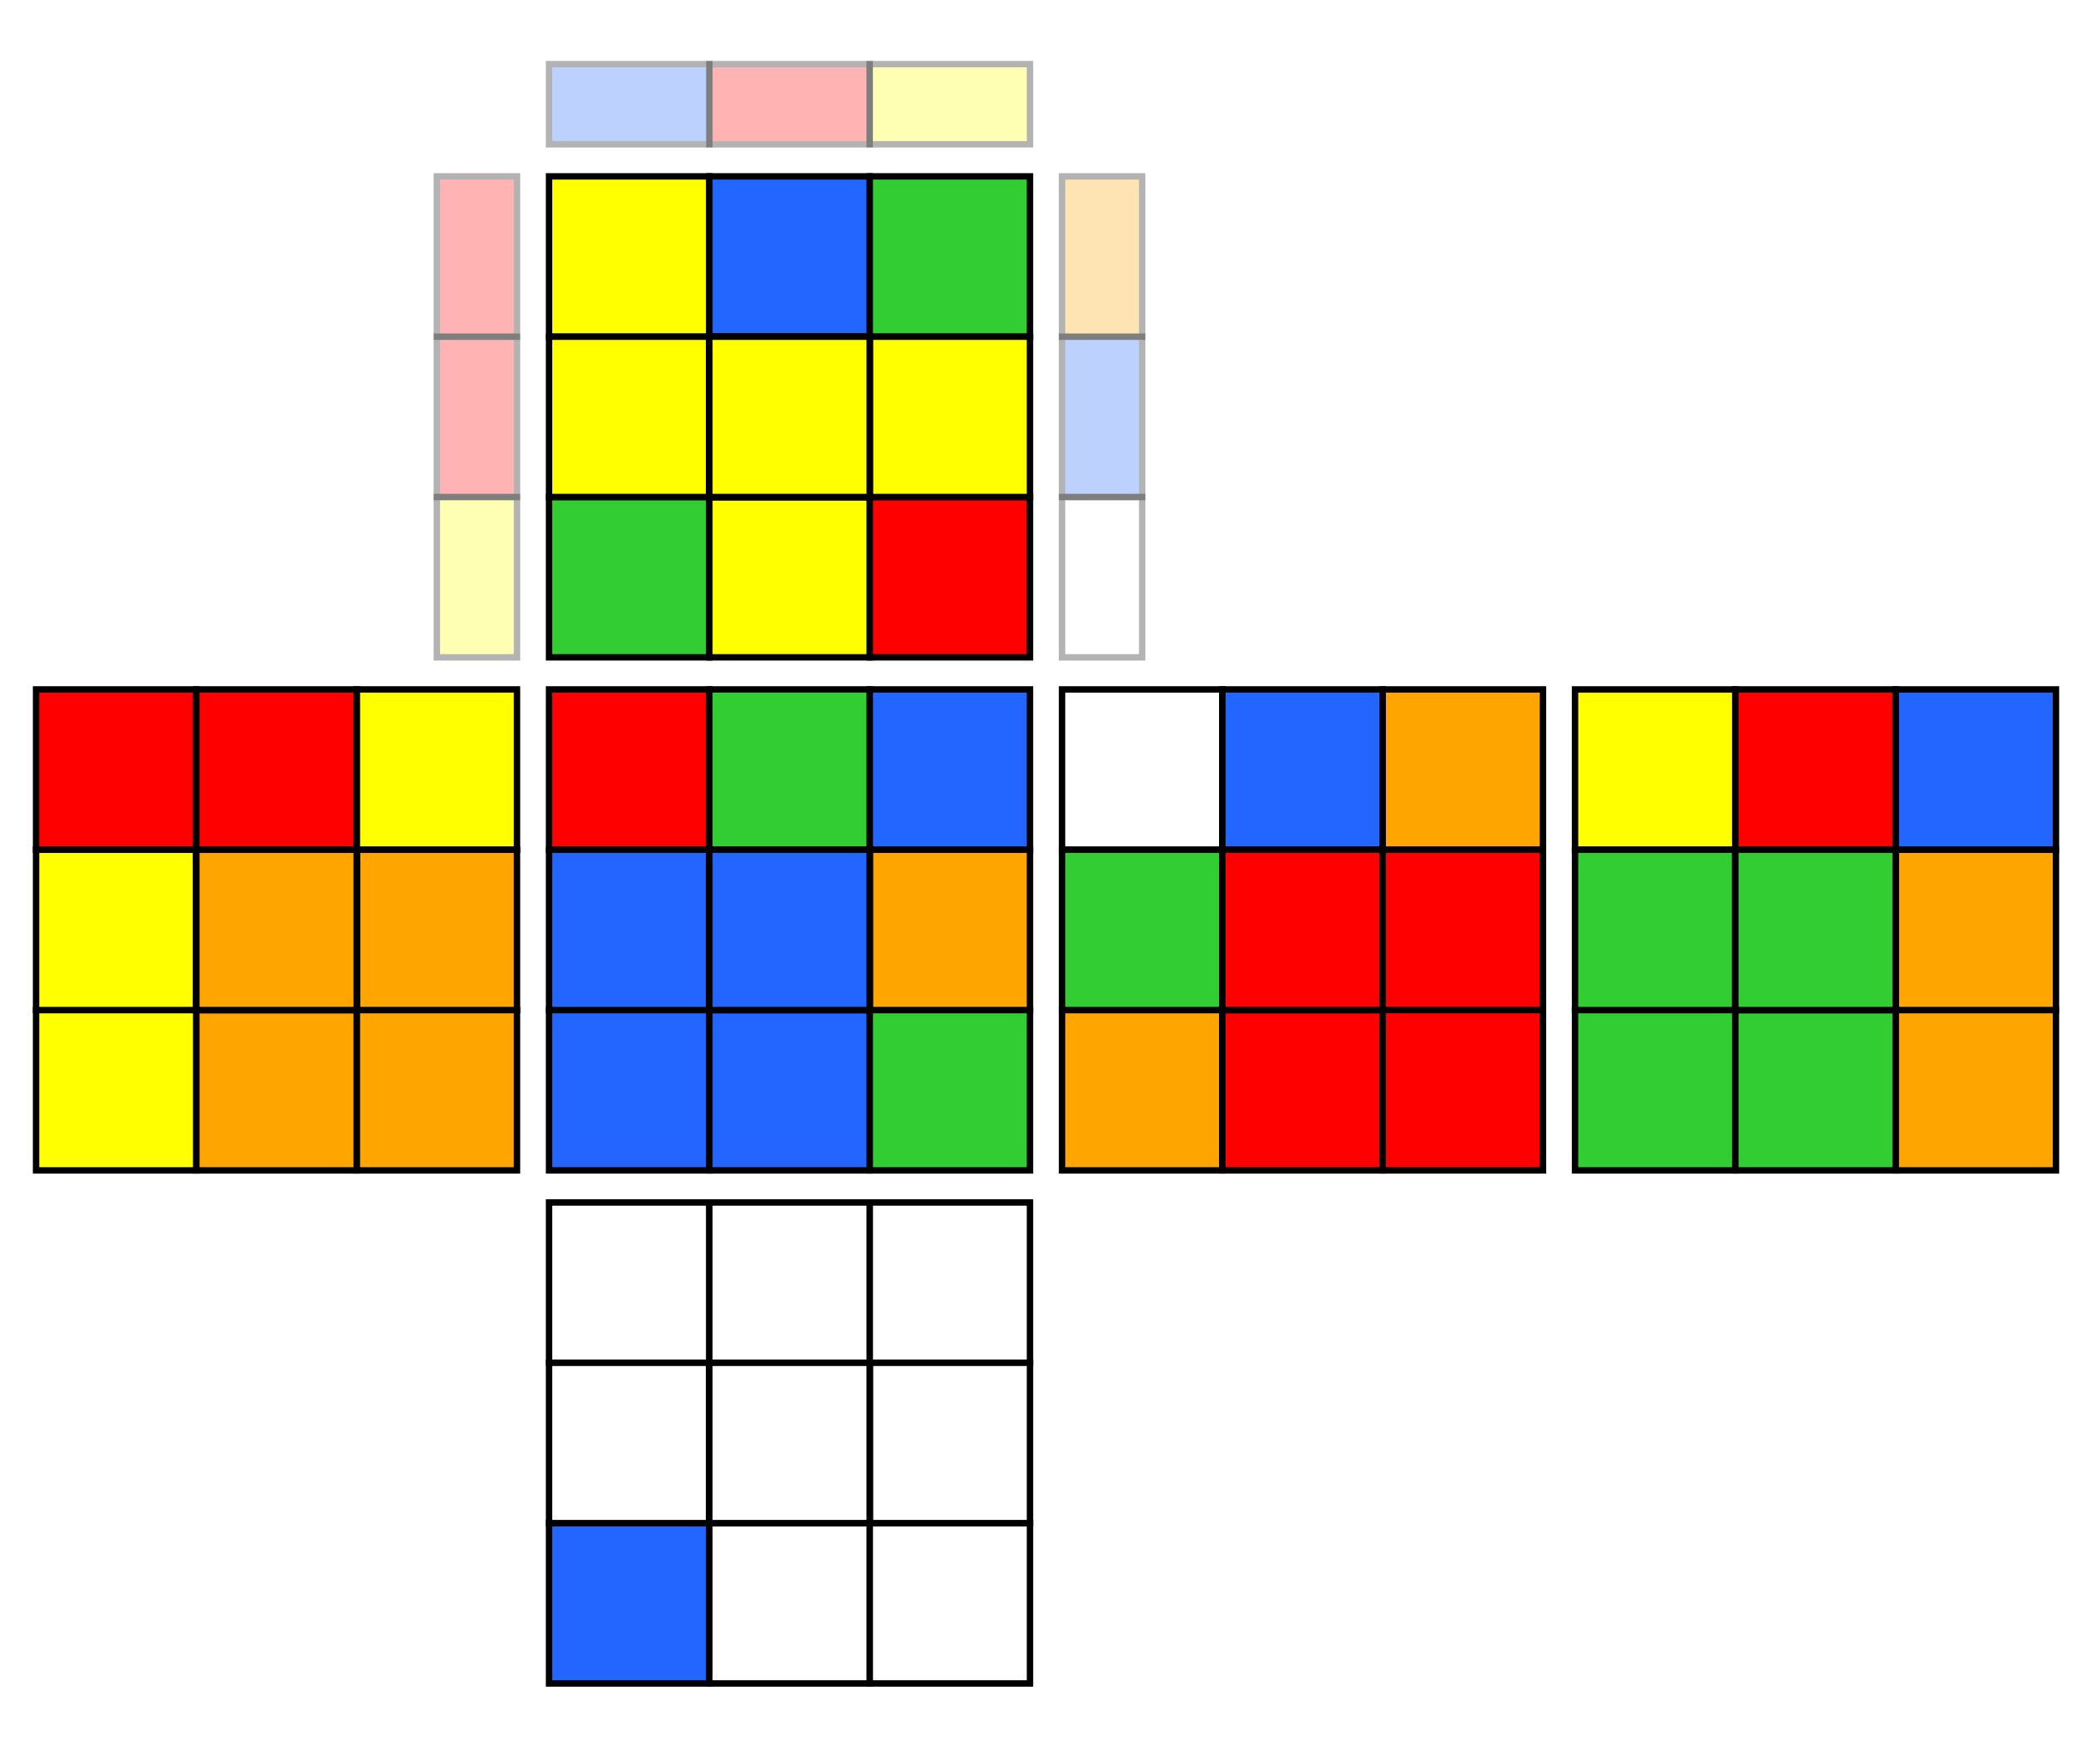
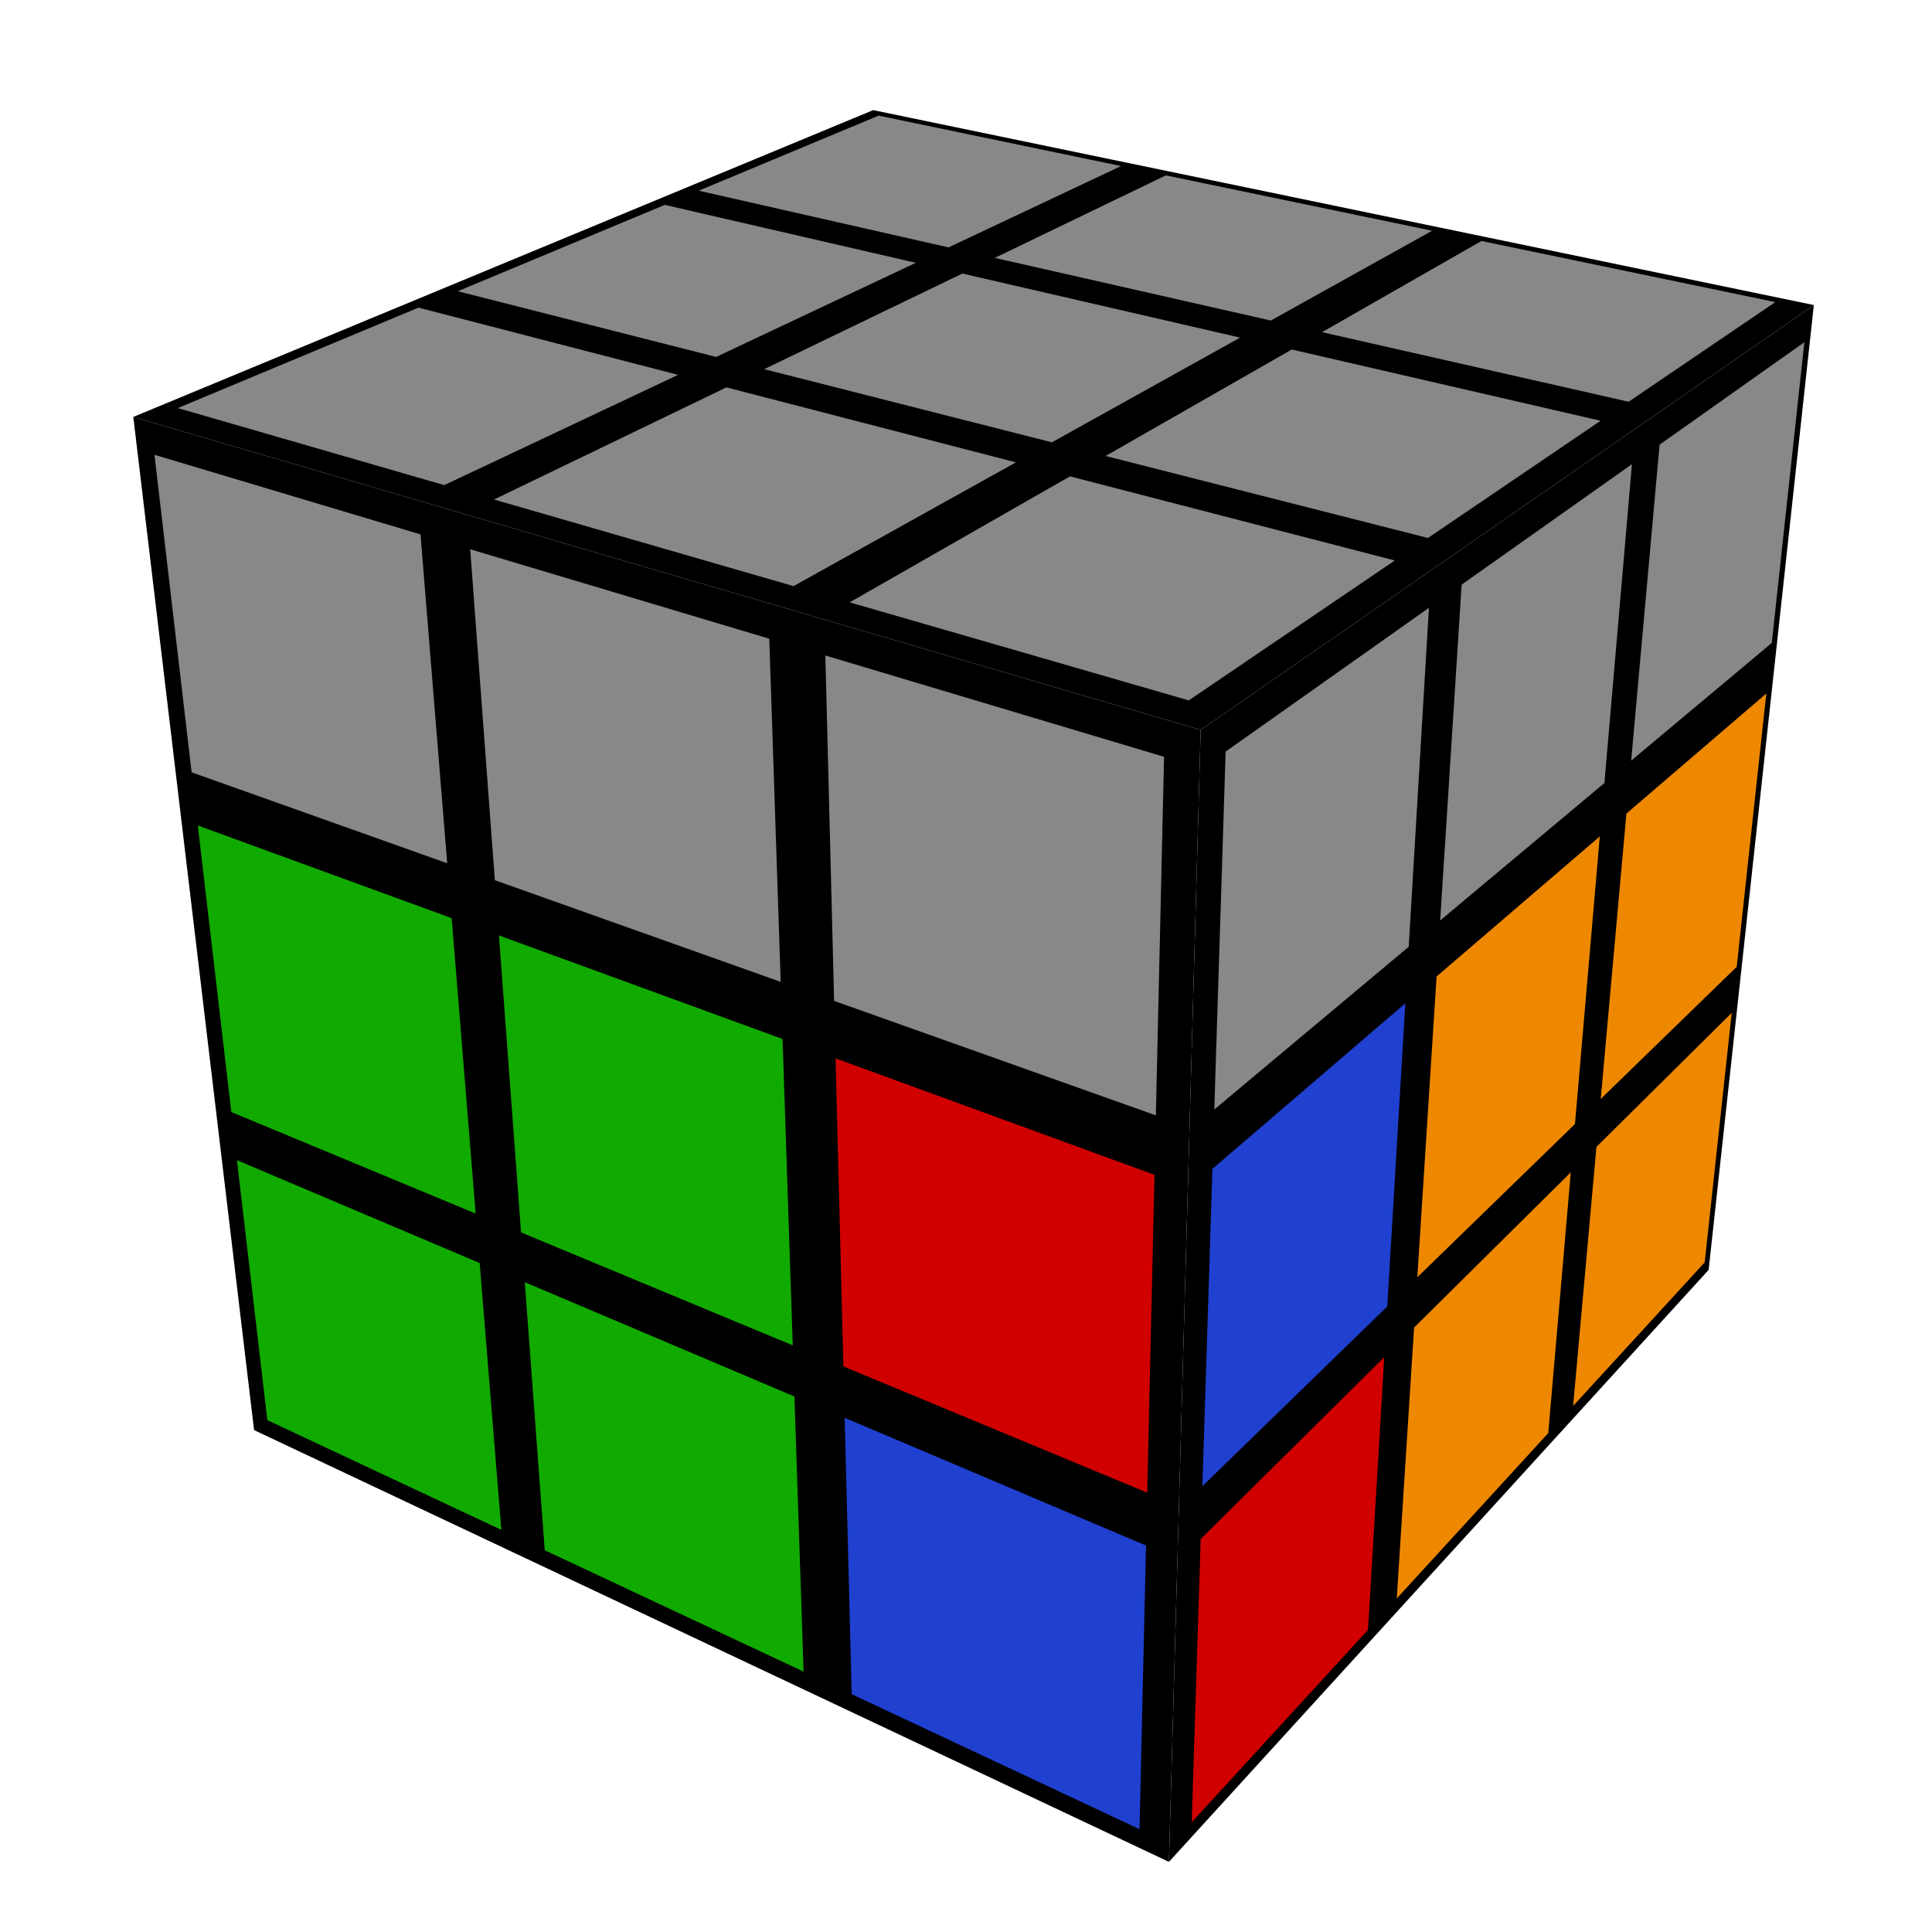
- <svg xmlns="http://www.w3.org/2000/svg" version="1.1" viewBox="0 0 518 440" preserveAspectRatio="xMidYMid meet" style="max-width: 100%; max-height: 100%;">
-   <defs>
-     <radialGradient id="grad-svg41-EDGES-l0-o0" r="70.711%">
-       <stop offset="100%" stop-color="yellow" stop-opacity="1" />
-       <stop offset="100%" stop-color="black" stop-opacity="1" />
-       <stop offset="100%" stop-color="black" stop-opacity="1" />
-       <stop offset="100%" stop-color="white" stop-opacity="1" />
-     </radialGradient>
-     <radialGradient id="grad-svg41-EDGES-l0-o1" r="70.711%">
-       <stop offset="100%" stop-color="limegreen" stop-opacity="1" />
-       <stop offset="100%" stop-color="black" stop-opacity="1" />
-       <stop offset="100%" stop-color="black" stop-opacity="1" />
-       <stop offset="100%" stop-color="limegreen" stop-opacity="1" />
-     </radialGradient>
-     <radialGradient id="grad-svg41-EDGES-l1-o0" r="70.711%">
-       <stop offset="100%" stop-color="yellow" stop-opacity="1" />
-       <stop offset="100%" stop-color="black" stop-opacity="1" />
-       <stop offset="100%" stop-color="black" stop-opacity="1" />
-       <stop offset="100%" stop-color="white" stop-opacity="1" />
-     </radialGradient>
-     <radialGradient id="grad-svg41-EDGES-l1-o1" r="70.711%">
-       <stop offset="100%" stop-color="rgb(34, 102, 255)" stop-opacity="1" />
-       <stop offset="100%" stop-color="black" stop-opacity="1" />
-       <stop offset="100%" stop-color="black" stop-opacity="1" />
-       <stop offset="100%" stop-color="red" stop-opacity="1" />
-     </radialGradient>
-     <radialGradient id="grad-svg41-EDGES-l2-o0" r="70.711%">
-       <stop offset="100%" stop-color="rgb(34, 102, 255)" stop-opacity="1" />
-       <stop offset="100%" stop-color="black" stop-opacity="1" />
-       <stop offset="100%" stop-color="black" stop-opacity="1" />
-       <stop offset="100%" stop-color="white" stop-opacity="1" />
-     </radialGradient>
-     <radialGradient id="grad-svg41-EDGES-l2-o1" r="70.711%">
-       <stop offset="100%" stop-color="red" stop-opacity="1" />
-       <stop offset="100%" stop-color="black" stop-opacity="1" />
-       <stop offset="100%" stop-color="black" stop-opacity="1" />
-       <stop offset="100%" stop-color="rgb(34, 102, 255)" stop-opacity="1" />
-     </radialGradient>
-     <radialGradient id="grad-svg41-EDGES-l3-o0" r="70.711%">
-       <stop offset="100%" stop-color="yellow" stop-opacity="1" />
-       <stop offset="100%" stop-color="black" stop-opacity="1" />
-       <stop offset="100%" stop-color="black" stop-opacity="1" />
-       <stop offset="100%" stop-color="white" stop-opacity="1" />
-     </radialGradient>
-     <radialGradient id="grad-svg41-EDGES-l3-o1" r="70.711%">
-       <stop offset="100%" stop-color="red" stop-opacity="1" />
-       <stop offset="100%" stop-color="black" stop-opacity="1" />
-       <stop offset="100%" stop-color="black" stop-opacity="1" />
-       <stop offset="100%" stop-color="orange" stop-opacity="1" />
-     </radialGradient>
-     <radialGradient id="grad-svg41-EDGES-l4-o0" r="70.711%">
-       <stop offset="100%" stop-color="white" stop-opacity="1" />
-       <stop offset="100%" stop-color="black" stop-opacity="1" />
-       <stop offset="100%" stop-color="black" stop-opacity="1" />
-       <stop offset="100%" stop-color="yellow" stop-opacity="1" />
-     </radialGradient>
-     <radialGradient id="grad-svg41-EDGES-l4-o1" r="70.711%">
-       <stop offset="100%" stop-color="rgb(34, 102, 255)" stop-opacity="1" />
-       <stop offset="100%" stop-color="black" stop-opacity="1" />
-       <stop offset="100%" stop-color="black" stop-opacity="1" />
-       <stop offset="100%" stop-color="limegreen" stop-opacity="1" />
-     </radialGradient>
-     <radialGradient id="grad-svg41-EDGES-l5-o0" r="70.711%">
-       <stop offset="100%" stop-color="white" stop-opacity="1" />
-       <stop offset="100%" stop-color="black" stop-opacity="1" />
-       <stop offset="100%" stop-color="black" stop-opacity="1" />
-       <stop offset="100%" stop-color="yellow" stop-opacity="1" />
-     </radialGradient>
-     <radialGradient id="grad-svg41-EDGES-l5-o1" r="70.711%">
-       <stop offset="100%" stop-color="red" stop-opacity="1" />
-       <stop offset="100%" stop-color="black" stop-opacity="1" />
-       <stop offset="100%" stop-color="black" stop-opacity="1" />
-       <stop offset="100%" stop-color="red" stop-opacity="1" />
-     </radialGradient>
-     <radialGradient id="grad-svg41-EDGES-l6-o0" r="70.711%">
-       <stop offset="100%" stop-color="white" stop-opacity="1" />
-       <stop offset="100%" stop-color="black" stop-opacity="1" />
-       <stop offset="100%" stop-color="black" stop-opacity="1" />
-       <stop offset="100%" stop-color="yellow" stop-opacity="1" />
-     </radialGradient>
-     <radialGradient id="grad-svg41-EDGES-l6-o1" r="70.711%">
-       <stop offset="100%" stop-color="limegreen" stop-opacity="1" />
-       <stop offset="100%" stop-color="black" stop-opacity="1" />
-       <stop offset="100%" stop-color="black" stop-opacity="1" />
-       <stop offset="100%" stop-color="rgb(34, 102, 255)" stop-opacity="1" />
-     </radialGradient>
-     <radialGradient id="grad-svg41-EDGES-l7-o0" r="70.711%">
-       <stop offset="100%" stop-color="white" stop-opacity="1" />
-       <stop offset="100%" stop-color="black" stop-opacity="1" />
-       <stop offset="100%" stop-color="black" stop-opacity="1" />
-       <stop offset="100%" stop-color="yellow" stop-opacity="1" />
-     </radialGradient>
-     <radialGradient id="grad-svg41-EDGES-l7-o1" r="70.711%">
-       <stop offset="100%" stop-color="orange" stop-opacity="1" />
-       <stop offset="100%" stop-color="black" stop-opacity="1" />
-       <stop offset="100%" stop-color="black" stop-opacity="1" />
-       <stop offset="100%" stop-color="orange" stop-opacity="1" />
-     </radialGradient>
-     <radialGradient id="grad-svg41-EDGES-l8-o0" r="70.711%">
-       <stop offset="100%" stop-color="orange" stop-opacity="1" />
-       <stop offset="100%" stop-color="black" stop-opacity="1" />
-       <stop offset="100%" stop-color="black" stop-opacity="1" />
-       <stop offset="100%" stop-color="limegreen" stop-opacity="1" />
-     </radialGradient>
-     <radialGradient id="grad-svg41-EDGES-l8-o1" r="70.711%">
-       <stop offset="100%" stop-color="limegreen" stop-opacity="1" />
-       <stop offset="100%" stop-color="black" stop-opacity="1" />
-       <stop offset="100%" stop-color="black" stop-opacity="1" />
-       <stop offset="100%" stop-color="red" stop-opacity="1" />
-     </radialGradient>
-     <radialGradient id="grad-svg41-EDGES-l9-o0" r="70.711%">
-       <stop offset="100%" stop-color="rgb(34, 102, 255)" stop-opacity="1" />
-       <stop offset="100%" stop-color="black" stop-opacity="1" />
-       <stop offset="100%" stop-color="black" stop-opacity="1" />
-       <stop offset="100%" stop-color="limegreen" stop-opacity="1" />
-     </radialGradient>
-     <radialGradient id="grad-svg41-EDGES-l9-o1" r="70.711%">
-       <stop offset="100%" stop-color="orange" stop-opacity="1" />
-       <stop offset="100%" stop-color="black" stop-opacity="1" />
-       <stop offset="100%" stop-color="black" stop-opacity="1" />
-       <stop offset="100%" stop-color="orange" stop-opacity="1" />
-     </radialGradient>
-     <radialGradient id="grad-svg41-EDGES-l10-o0" r="70.711%">
-       <stop offset="100%" stop-color="limegreen" stop-opacity="1" />
-       <stop offset="100%" stop-color="black" stop-opacity="1" />
-       <stop offset="100%" stop-color="black" stop-opacity="1" />
-       <stop offset="100%" stop-color="rgb(34, 102, 255)" stop-opacity="1" />
-     </radialGradient>
-     <radialGradient id="grad-svg41-EDGES-l10-o1" r="70.711%">
-       <stop offset="100%" stop-color="red" stop-opacity="1" />
-       <stop offset="100%" stop-color="black" stop-opacity="1" />
-       <stop offset="100%" stop-color="black" stop-opacity="1" />
-       <stop offset="100%" stop-color="red" stop-opacity="1" />
-     </radialGradient>
-     <radialGradient id="grad-svg41-EDGES-l11-o0" r="70.711%">
-       <stop offset="100%" stop-color="orange" stop-opacity="1" />
-       <stop offset="100%" stop-color="black" stop-opacity="1" />
-       <stop offset="100%" stop-color="black" stop-opacity="1" />
-       <stop offset="100%" stop-color="rgb(34, 102, 255)" stop-opacity="1" />
-     </radialGradient>
-     <radialGradient id="grad-svg41-EDGES-l11-o1" r="70.711%">
-       <stop offset="100%" stop-color="yellow" stop-opacity="1" />
-       <stop offset="100%" stop-color="black" stop-opacity="1" />
-       <stop offset="100%" stop-color="black" stop-opacity="1" />
-       <stop offset="100%" stop-color="orange" stop-opacity="1" />
-     </radialGradient>
-     <radialGradient id="grad-svg41-CORNERS-l0-o0" r="70.711%">
-       <stop offset="100%" stop-color="red" stop-opacity="1" />
-       <stop offset="100%" stop-color="black" stop-opacity="1" />
-       <stop offset="100%" stop-color="black" stop-opacity="1" />
-       <stop offset="100%" stop-color="white" stop-opacity="1" />
-     </radialGradient>
-     <radialGradient id="grad-svg41-CORNERS-l0-o1" r="70.711%">
-       <stop offset="100%" stop-color="white" stop-opacity="1" />
-       <stop offset="100%" stop-color="black" stop-opacity="1" />
-       <stop offset="100%" stop-color="black" stop-opacity="1" />
-       <stop offset="100%" stop-color="red" stop-opacity="1" />
-     </radialGradient>
-     <radialGradient id="grad-svg41-CORNERS-l0-o2" r="70.711%">
-       <stop offset="100%" stop-color="rgb(34, 102, 255)" stop-opacity="1" />
-       <stop offset="100%" stop-color="black" stop-opacity="1" />
-       <stop offset="100%" stop-color="black" stop-opacity="1" />
-       <stop offset="100%" stop-color="limegreen" stop-opacity="1" />
-     </radialGradient>
-     <radialGradient id="grad-svg41-CORNERS-l1-o0" r="70.711%">
-       <stop offset="100%" stop-color="limegreen" stop-opacity="1" />
-       <stop offset="100%" stop-color="black" stop-opacity="1" />
-       <stop offset="100%" stop-color="black" stop-opacity="1" />
-       <stop offset="100%" stop-color="white" stop-opacity="1" />
-     </radialGradient>
-     <radialGradient id="grad-svg41-CORNERS-l1-o1" r="70.711%">
-       <stop offset="100%" stop-color="yellow" stop-opacity="1" />
-       <stop offset="100%" stop-color="black" stop-opacity="1" />
-       <stop offset="100%" stop-color="black" stop-opacity="1" />
-       <stop offset="100%" stop-color="rgb(34, 102, 255)" stop-opacity="1" />
-     </radialGradient>
-     <radialGradient id="grad-svg41-CORNERS-l1-o2" r="70.711%">
-       <stop offset="100%" stop-color="orange" stop-opacity="1" />
-       <stop offset="100%" stop-color="black" stop-opacity="1" />
-       <stop offset="100%" stop-color="black" stop-opacity="1" />
-       <stop offset="100%" stop-color="red" stop-opacity="1" />
-     </radialGradient>
-     <radialGradient id="grad-svg41-CORNERS-l2-o0" r="70.711%">
-       <stop offset="100%" stop-color="yellow" stop-opacity="1" />
-       <stop offset="100%" stop-color="black" stop-opacity="1" />
-       <stop offset="100%" stop-color="black" stop-opacity="1" />
-       <stop offset="100%" stop-color="white" stop-opacity="1" />
-     </radialGradient>
-     <radialGradient id="grad-svg41-CORNERS-l2-o1" r="70.711%">
-       <stop offset="100%" stop-color="red" stop-opacity="1" />
-       <stop offset="100%" stop-color="black" stop-opacity="1" />
-       <stop offset="100%" stop-color="black" stop-opacity="1" />
-       <stop offset="100%" stop-color="orange" stop-opacity="1" />
-     </radialGradient>
-     <radialGradient id="grad-svg41-CORNERS-l2-o2" r="70.711%">
-       <stop offset="100%" stop-color="rgb(34, 102, 255)" stop-opacity="1" />
-       <stop offset="100%" stop-color="black" stop-opacity="1" />
-       <stop offset="100%" stop-color="black" stop-opacity="1" />
-       <stop offset="100%" stop-color="rgb(34, 102, 255)" stop-opacity="1" />
-     </radialGradient>
-     <radialGradient id="grad-svg41-CORNERS-l3-o0" r="70.711%">
-       <stop offset="100%" stop-color="limegreen" stop-opacity="1" />
-       <stop offset="100%" stop-color="black" stop-opacity="1" />
-       <stop offset="100%" stop-color="black" stop-opacity="1" />
-       <stop offset="100%" stop-color="white" stop-opacity="1" />
-     </radialGradient>
-     <radialGradient id="grad-svg41-CORNERS-l3-o1" r="70.711%">
-       <stop offset="100%" stop-color="red" stop-opacity="1" />
-       <stop offset="100%" stop-color="black" stop-opacity="1" />
-       <stop offset="100%" stop-color="black" stop-opacity="1" />
-       <stop offset="100%" stop-color="limegreen" stop-opacity="1" />
-     </radialGradient>
-     <radialGradient id="grad-svg41-CORNERS-l3-o2" r="70.711%">
-       <stop offset="100%" stop-color="yellow" stop-opacity="1" />
-       <stop offset="100%" stop-color="black" stop-opacity="1" />
-       <stop offset="100%" stop-color="black" stop-opacity="1" />
-       <stop offset="100%" stop-color="orange" stop-opacity="1" />
-     </radialGradient>
-     <radialGradient id="grad-svg41-CORNERS-l4-o0" r="70.711%">
-       <stop offset="100%" stop-color="white" stop-opacity="1" />
-       <stop offset="100%" stop-color="black" stop-opacity="1" />
-       <stop offset="100%" stop-color="black" stop-opacity="1" />
-       <stop offset="100%" stop-color="yellow" stop-opacity="1" />
-     </radialGradient>
-     <radialGradient id="grad-svg41-CORNERS-l4-o1" r="70.711%">
-       <stop offset="100%" stop-color="limegreen" stop-opacity="1" />
-       <stop offset="100%" stop-color="black" stop-opacity="1" />
-       <stop offset="100%" stop-color="black" stop-opacity="1" />
-       <stop offset="100%" stop-color="limegreen" stop-opacity="1" />
-     </radialGradient>
-     <radialGradient id="grad-svg41-CORNERS-l4-o2" r="70.711%">
-       <stop offset="100%" stop-color="orange" stop-opacity="1" />
-       <stop offset="100%" stop-color="black" stop-opacity="1" />
-       <stop offset="100%" stop-color="black" stop-opacity="1" />
-       <stop offset="100%" stop-color="red" stop-opacity="1" />
-     </radialGradient>
-     <radialGradient id="grad-svg41-CORNERS-l5-o0" r="70.711%">
-       <stop offset="100%" stop-color="white" stop-opacity="1" />
-       <stop offset="100%" stop-color="black" stop-opacity="1" />
-       <stop offset="100%" stop-color="black" stop-opacity="1" />
-       <stop offset="100%" stop-color="yellow" stop-opacity="1" />
-     </radialGradient>
-     <radialGradient id="grad-svg41-CORNERS-l5-o1" r="70.711%">
-       <stop offset="100%" stop-color="orange" stop-opacity="1" />
-       <stop offset="100%" stop-color="black" stop-opacity="1" />
-       <stop offset="100%" stop-color="black" stop-opacity="1" />
-       <stop offset="100%" stop-color="orange" stop-opacity="1" />
-     </radialGradient>
-     <radialGradient id="grad-svg41-CORNERS-l5-o2" r="70.711%">
-       <stop offset="100%" stop-color="rgb(34, 102, 255)" stop-opacity="1" />
-       <stop offset="100%" stop-color="black" stop-opacity="1" />
-       <stop offset="100%" stop-color="black" stop-opacity="1" />
-       <stop offset="100%" stop-color="limegreen" stop-opacity="1" />
-     </radialGradient>
-     <radialGradient id="grad-svg41-CORNERS-l6-o0" r="70.711%">
-       <stop offset="100%" stop-color="rgb(34, 102, 255)" stop-opacity="1" />
-       <stop offset="100%" stop-color="black" stop-opacity="1" />
-       <stop offset="100%" stop-color="black" stop-opacity="1" />
-       <stop offset="100%" stop-color="yellow" stop-opacity="1" />
-     </radialGradient>
-     <radialGradient id="grad-svg41-CORNERS-l6-o1" r="70.711%">
-       <stop offset="100%" stop-color="orange" stop-opacity="1" />
-       <stop offset="100%" stop-color="black" stop-opacity="1" />
-       <stop offset="100%" stop-color="black" stop-opacity="1" />
-       <stop offset="100%" stop-color="rgb(34, 102, 255)" stop-opacity="1" />
-     </radialGradient>
-     <radialGradient id="grad-svg41-CORNERS-l6-o2" r="70.711%">
-       <stop offset="100%" stop-color="yellow" stop-opacity="1" />
-       <stop offset="100%" stop-color="black" stop-opacity="1" />
-       <stop offset="100%" stop-color="black" stop-opacity="1" />
-       <stop offset="100%" stop-color="orange" stop-opacity="1" />
-     </radialGradient>
-     <radialGradient id="grad-svg41-CORNERS-l7-o0" r="70.711%">
-       <stop offset="100%" stop-color="white" stop-opacity="1" />
-       <stop offset="100%" stop-color="black" stop-opacity="1" />
-       <stop offset="100%" stop-color="black" stop-opacity="1" />
-       <stop offset="100%" stop-color="yellow" stop-opacity="1" />
-     </radialGradient>
-     <radialGradient id="grad-svg41-CORNERS-l7-o1" r="70.711%">
-       <stop offset="100%" stop-color="red" stop-opacity="1" />
-       <stop offset="100%" stop-color="black" stop-opacity="1" />
-       <stop offset="100%" stop-color="black" stop-opacity="1" />
-       <stop offset="100%" stop-color="red" stop-opacity="1" />
-     </radialGradient>
-     <radialGradient id="grad-svg41-CORNERS-l7-o2" r="70.711%">
-       <stop offset="100%" stop-color="limegreen" stop-opacity="1" />
-       <stop offset="100%" stop-color="black" stop-opacity="1" />
-       <stop offset="100%" stop-color="black" stop-opacity="1" />
-       <stop offset="100%" stop-color="rgb(34, 102, 255)" stop-opacity="1" />
-     </radialGradient>
-     <radialGradient id="grad-svg41-CENTERS-l0-o0" r="70.711%">
-       <stop offset="100%" stop-color="yellow" stop-opacity="1" />
-       <stop offset="100%" stop-color="black" stop-opacity="1" />
-       <stop offset="100%" stop-color="black" stop-opacity="1" />
-       <stop offset="100%" stop-color="white" stop-opacity="1" />
-     </radialGradient>
-     <radialGradient id="grad-svg41-CENTERS-l0-o1" r="70.711%">
-       <stop offset="100%" stop-color="yellow" stop-opacity="1" />
-       <stop offset="100%" stop-color="black" stop-opacity="1" />
-       <stop offset="100%" stop-color="black" stop-opacity="1" />
-       <stop offset="100%" stop-color="white" stop-opacity="1" />
-     </radialGradient>
-     <radialGradient id="grad-svg41-CENTERS-l0-o2" r="70.711%">
-       <stop offset="100%" stop-color="yellow" stop-opacity="1" />
-       <stop offset="100%" stop-color="black" stop-opacity="1" />
-       <stop offset="100%" stop-color="black" stop-opacity="1" />
-       <stop offset="100%" stop-color="white" stop-opacity="1" />
-     </radialGradient>
-     <radialGradient id="grad-svg41-CENTERS-l0-o3" r="70.711%">
-       <stop offset="100%" stop-color="yellow" stop-opacity="1" />
-       <stop offset="100%" stop-color="black" stop-opacity="1" />
-       <stop offset="100%" stop-color="black" stop-opacity="1" />
-       <stop offset="100%" stop-color="white" stop-opacity="1" />
-     </radialGradient>
-     <radialGradient id="grad-svg41-CENTERS-l1-o0" r="70.711%">
-       <stop offset="100%" stop-color="orange" stop-opacity="1" />
-       <stop offset="100%" stop-color="black" stop-opacity="1" />
-       <stop offset="100%" stop-color="black" stop-opacity="1" />
-       <stop offset="100%" stop-color="orange" stop-opacity="1" />
-     </radialGradient>
-     <radialGradient id="grad-svg41-CENTERS-l1-o1" r="70.711%">
-       <stop offset="100%" stop-color="orange" stop-opacity="1" />
-       <stop offset="100%" stop-color="black" stop-opacity="1" />
-       <stop offset="100%" stop-color="black" stop-opacity="1" />
-       <stop offset="100%" stop-color="orange" stop-opacity="1" />
-     </radialGradient>
-     <radialGradient id="grad-svg41-CENTERS-l1-o2" r="70.711%">
-       <stop offset="100%" stop-color="orange" stop-opacity="1" />
-       <stop offset="100%" stop-color="black" stop-opacity="1" />
-       <stop offset="100%" stop-color="black" stop-opacity="1" />
-       <stop offset="100%" stop-color="orange" stop-opacity="1" />
-     </radialGradient>
-     <radialGradient id="grad-svg41-CENTERS-l1-o3" r="70.711%">
-       <stop offset="100%" stop-color="orange" stop-opacity="1" />
-       <stop offset="100%" stop-color="black" stop-opacity="1" />
-       <stop offset="100%" stop-color="black" stop-opacity="1" />
-       <stop offset="100%" stop-color="orange" stop-opacity="1" />
-     </radialGradient>
-     <radialGradient id="grad-svg41-CENTERS-l2-o0" r="70.711%">
-       <stop offset="100%" stop-color="rgb(34, 102, 255)" stop-opacity="1" />
-       <stop offset="100%" stop-color="black" stop-opacity="1" />
-       <stop offset="100%" stop-color="black" stop-opacity="1" />
-       <stop offset="100%" stop-color="limegreen" stop-opacity="1" />
-     </radialGradient>
-     <radialGradient id="grad-svg41-CENTERS-l2-o1" r="70.711%">
-       <stop offset="100%" stop-color="rgb(34, 102, 255)" stop-opacity="1" />
-       <stop offset="100%" stop-color="black" stop-opacity="1" />
-       <stop offset="100%" stop-color="black" stop-opacity="1" />
-       <stop offset="100%" stop-color="limegreen" stop-opacity="1" />
-     </radialGradient>
-     <radialGradient id="grad-svg41-CENTERS-l2-o2" r="70.711%">
-       <stop offset="100%" stop-color="rgb(34, 102, 255)" stop-opacity="1" />
-       <stop offset="100%" stop-color="black" stop-opacity="1" />
-       <stop offset="100%" stop-color="black" stop-opacity="1" />
-       <stop offset="100%" stop-color="limegreen" stop-opacity="1" />
-     </radialGradient>
-     <radialGradient id="grad-svg41-CENTERS-l2-o3" r="70.711%">
-       <stop offset="100%" stop-color="rgb(34, 102, 255)" stop-opacity="1" />
-       <stop offset="100%" stop-color="black" stop-opacity="1" />
-       <stop offset="100%" stop-color="black" stop-opacity="1" />
-       <stop offset="100%" stop-color="limegreen" stop-opacity="1" />
-     </radialGradient>
-     <radialGradient id="grad-svg41-CENTERS-l3-o0" r="70.711%">
-       <stop offset="100%" stop-color="red" stop-opacity="1" />
-       <stop offset="100%" stop-color="black" stop-opacity="1" />
-       <stop offset="100%" stop-color="black" stop-opacity="1" />
-       <stop offset="100%" stop-color="red" stop-opacity="1" />
-     </radialGradient>
-     <radialGradient id="grad-svg41-CENTERS-l3-o1" r="70.711%">
-       <stop offset="100%" stop-color="red" stop-opacity="1" />
-       <stop offset="100%" stop-color="black" stop-opacity="1" />
-       <stop offset="100%" stop-color="black" stop-opacity="1" />
-       <stop offset="100%" stop-color="red" stop-opacity="1" />
-     </radialGradient>
-     <radialGradient id="grad-svg41-CENTERS-l3-o2" r="70.711%">
-       <stop offset="100%" stop-color="red" stop-opacity="1" />
-       <stop offset="100%" stop-color="black" stop-opacity="1" />
-       <stop offset="100%" stop-color="black" stop-opacity="1" />
-       <stop offset="100%" stop-color="red" stop-opacity="1" />
-     </radialGradient>
-     <radialGradient id="grad-svg41-CENTERS-l3-o3" r="70.711%">
-       <stop offset="100%" stop-color="red" stop-opacity="1" />
-       <stop offset="100%" stop-color="black" stop-opacity="1" />
-       <stop offset="100%" stop-color="black" stop-opacity="1" />
-       <stop offset="100%" stop-color="red" stop-opacity="1" />
-     </radialGradient>
-     <radialGradient id="grad-svg41-CENTERS-l4-o0" r="70.711%">
-       <stop offset="100%" stop-color="limegreen" stop-opacity="1" />
-       <stop offset="100%" stop-color="black" stop-opacity="1" />
-       <stop offset="100%" stop-color="black" stop-opacity="1" />
-       <stop offset="100%" stop-color="rgb(34, 102, 255)" stop-opacity="1" />
-     </radialGradient>
-     <radialGradient id="grad-svg41-CENTERS-l4-o1" r="70.711%">
-       <stop offset="100%" stop-color="limegreen" stop-opacity="1" />
-       <stop offset="100%" stop-color="black" stop-opacity="1" />
-       <stop offset="100%" stop-color="black" stop-opacity="1" />
-       <stop offset="100%" stop-color="rgb(34, 102, 255)" stop-opacity="1" />
-     </radialGradient>
-     <radialGradient id="grad-svg41-CENTERS-l4-o2" r="70.711%">
-       <stop offset="100%" stop-color="limegreen" stop-opacity="1" />
-       <stop offset="100%" stop-color="black" stop-opacity="1" />
-       <stop offset="100%" stop-color="black" stop-opacity="1" />
-       <stop offset="100%" stop-color="rgb(34, 102, 255)" stop-opacity="1" />
-     </radialGradient>
-     <radialGradient id="grad-svg41-CENTERS-l4-o3" r="70.711%">
-       <stop offset="100%" stop-color="limegreen" stop-opacity="1" />
-       <stop offset="100%" stop-color="black" stop-opacity="1" />
-       <stop offset="100%" stop-color="black" stop-opacity="1" />
-       <stop offset="100%" stop-color="rgb(34, 102, 255)" stop-opacity="1" />
-     </radialGradient>
-     <radialGradient id="grad-svg41-CENTERS-l5-o0" r="70.711%">
-       <stop offset="100%" stop-color="white" stop-opacity="1" />
-       <stop offset="100%" stop-color="black" stop-opacity="1" />
-       <stop offset="100%" stop-color="black" stop-opacity="1" />
-       <stop offset="100%" stop-color="yellow" stop-opacity="1" />
-     </radialGradient>
-     <radialGradient id="grad-svg41-CENTERS-l5-o1" r="70.711%">
-       <stop offset="100%" stop-color="white" stop-opacity="1" />
-       <stop offset="100%" stop-color="black" stop-opacity="1" />
-       <stop offset="100%" stop-color="black" stop-opacity="1" />
-       <stop offset="100%" stop-color="yellow" stop-opacity="1" />
-     </radialGradient>
-     <radialGradient id="grad-svg41-CENTERS-l5-o2" r="70.711%">
-       <stop offset="100%" stop-color="white" stop-opacity="1" />
-       <stop offset="100%" stop-color="black" stop-opacity="1" />
-       <stop offset="100%" stop-color="black" stop-opacity="1" />
-       <stop offset="100%" stop-color="yellow" stop-opacity="1" />
-     </radialGradient>
-     <radialGradient id="grad-svg41-CENTERS-l5-o3" r="70.711%">
-       <stop offset="100%" stop-color="white" stop-opacity="1" />
-       <stop offset="100%" stop-color="black" stop-opacity="1" />
-       <stop offset="100%" stop-color="black" stop-opacity="1" />
-       <stop offset="100%" stop-color="yellow" stop-opacity="1" />
-     </radialGradient>
-   </defs>
-   <defs>
-     <g id="sticker">
-       <rect x="0" y="0" width="1" height="1" stroke="black" stroke-width="0.04px" />
-     </g>
-     <g id="sticker-thin-v">
-       <rect x="0" y="0" width="0.5" height="1" stroke="black" stroke-width="0.04px" style="opacity: 0.3;" />
-     </g>
-     <g id="sticker-thin-h">
-       <rect x="0" y="0" width="1" height="0.5" stroke="black" stroke-width="0.04px" style="opacity: 0.3;" />
-     </g>
-   </defs>
-   <g id="puzzle" transform="translate(5,40) scale(40)">
-     <g class="hint-facelet">
-       <use data-copy-id="CORNERS-l0-o1" href="#sticker-thin-v" transform="translate(6.5,2.1)" style="fill: url(#grad-svg41-CORNERS-l0-o1)" />
-       <use data-copy-id="EDGES-l1-o1" href="#sticker-thin-v" transform="translate(6.5,1.1)" style="fill: url(#grad-svg41-EDGES-l1-o1)" />
-       <use data-copy-id="CORNERS-l1-o2" href="#sticker-thin-v" transform="translate(6.5,0.1)" style="fill: url(#grad-svg41-CORNERS-l1-o2)" />
-       <use data-copy-id="CORNERS-l2-o2" href="#sticker-thin-h" transform="translate(3.3,-0.6)" style="fill: url(#grad-svg41-CORNERS-l2-o2)" />
-       <use data-copy-id="EDGES-l2-o1" href="#sticker-thin-h" transform="translate(4.3,-0.6)" style="fill: url(#grad-svg41-EDGES-l2-o1)" />
-       <use data-copy-id="CORNERS-l1-o1" href="#sticker-thin-h" transform="translate(5.3,-0.6)" style="fill: url(#grad-svg41-CORNERS-l1-o1)" />
-       <use data-copy-id="CORNERS-l3-o2" href="#sticker-thin-v" transform="translate(2.6,2.1)" style="fill: url(#grad-svg41-CORNERS-l3-o2)" />
-       <use data-copy-id="EDGES-l3-o1" href="#sticker-thin-v" transform="translate(2.6,1.1)" style="fill: url(#grad-svg41-EDGES-l3-o1)" />
-       <use data-copy-id="CORNERS-l2-o1" href="#sticker-thin-v" transform="translate(2.6,0.1)" style="fill: url(#grad-svg41-CORNERS-l2-o1)" />
-     </g>
-     <use id="CORNERS-l0-o0" href="#sticker" transform="translate(5.3,2.1)" style="fill: url(#grad-svg41-CORNERS-l0-o0)" />
-     <use id="CORNERS-l0-o1" href="#sticker" transform="translate(6.5,3.3)" style="fill: url(#grad-svg41-CORNERS-l0-o1)" />
-     <use id="CORNERS-l0-o2" href="#sticker" transform="translate(5.3,3.3)" style="fill: url(#grad-svg41-CORNERS-l0-o2)" />
-     <use id="CORNERS-l1-o0" href="#sticker" transform="translate(5.3,0.1)" style="fill: url(#grad-svg41-CORNERS-l1-o0)" />
-     <use id="CORNERS-l1-o1" href="#sticker" transform="translate(9.7,3.3)" style="fill: url(#grad-svg41-CORNERS-l1-o1)" />
-     <use id="CORNERS-l1-o2" href="#sticker" transform="translate(8.5,3.3)" style="fill: url(#grad-svg41-CORNERS-l1-o2)" />
-     <use id="CORNERS-l2-o0" href="#sticker" transform="translate(3.3,0.1)" style="fill: url(#grad-svg41-CORNERS-l2-o0)" />
-     <use id="CORNERS-l2-o1" href="#sticker" transform="translate(0.1,3.3)" style="fill: url(#grad-svg41-CORNERS-l2-o1)" />
-     <use id="CORNERS-l2-o2" href="#sticker" transform="translate(11.7,3.3)" style="fill: url(#grad-svg41-CORNERS-l2-o2)" />
-     <use id="CORNERS-l3-o0" href="#sticker" transform="translate(3.3,2.1)" style="fill: url(#grad-svg41-CORNERS-l3-o0)" />
-     <use id="CORNERS-l3-o1" href="#sticker" transform="translate(3.3,3.3)" style="fill: url(#grad-svg41-CORNERS-l3-o1)" />
-     <use id="CORNERS-l3-o2" href="#sticker" transform="translate(2.1,3.3)" style="fill: url(#grad-svg41-CORNERS-l3-o2)" />
-     <use id="CORNERS-l4-o0" href="#sticker" transform="translate(5.3,6.5)" style="fill: url(#grad-svg41-CORNERS-l4-o0)" />
-     <use id="CORNERS-l4-o1" href="#sticker" transform="translate(5.3,5.3)" style="fill: url(#grad-svg41-CORNERS-l4-o1)" />
-     <use id="CORNERS-l4-o2" href="#sticker" transform="translate(6.5,5.3)" style="fill: url(#grad-svg41-CORNERS-l4-o2)" />
-     <use id="CORNERS-l5-o0" href="#sticker" transform="translate(3.3,6.5)" style="fill: url(#grad-svg41-CORNERS-l5-o0)" />
-     <use id="CORNERS-l5-o1" href="#sticker" transform="translate(2.1,5.3)" style="fill: url(#grad-svg41-CORNERS-l5-o1)" />
-     <use id="CORNERS-l5-o2" href="#sticker" transform="translate(3.3,5.3)" style="fill: url(#grad-svg41-CORNERS-l5-o2)" />
-     <use id="CORNERS-l6-o0" href="#sticker" transform="translate(3.3,8.5)" style="fill: url(#grad-svg41-CORNERS-l6-o0)" />
-     <use id="CORNERS-l6-o1" href="#sticker" transform="translate(11.7,5.3)" style="fill: url(#grad-svg41-CORNERS-l6-o1)" />
-     <use id="CORNERS-l6-o2" href="#sticker" transform="translate(0.1,5.3)" style="fill: url(#grad-svg41-CORNERS-l6-o2)" />
-     <use id="CORNERS-l7-o0" href="#sticker" transform="translate(5.3,8.5)" style="fill: url(#grad-svg41-CORNERS-l7-o0)" />
-     <use id="CORNERS-l7-o1" href="#sticker" transform="translate(8.5,5.3)" style="fill: url(#grad-svg41-CORNERS-l7-o1)" />
-     <use id="CORNERS-l7-o2" href="#sticker" transform="translate(9.7,5.3)" style="fill: url(#grad-svg41-CORNERS-l7-o2)" />
-     <use id="EDGES-l0-o0" href="#sticker" transform="translate(4.3,2.1)" style="fill: url(#grad-svg41-EDGES-l0-o0)" />
-     <use id="EDGES-l0-o1" href="#sticker" transform="translate(4.3,3.3)" style="fill: url(#grad-svg41-EDGES-l0-o1)" />
-     <use id="EDGES-l1-o0" href="#sticker" transform="translate(5.3,1.1)" style="fill: url(#grad-svg41-EDGES-l1-o0)" />
-     <use id="EDGES-l1-o1" href="#sticker" transform="translate(7.5,3.3)" style="fill: url(#grad-svg41-EDGES-l1-o1)" />
-     <use id="EDGES-l2-o0" href="#sticker" transform="translate(4.3,0.1)" style="fill: url(#grad-svg41-EDGES-l2-o0)" />
-     <use id="EDGES-l2-o1" href="#sticker" transform="translate(10.7,3.3)" style="fill: url(#grad-svg41-EDGES-l2-o1)" />
-     <use id="EDGES-l3-o0" href="#sticker" transform="translate(3.3,1.1)" style="fill: url(#grad-svg41-EDGES-l3-o0)" />
-     <use id="EDGES-l3-o1" href="#sticker" transform="translate(1.1,3.3)" style="fill: url(#grad-svg41-EDGES-l3-o1)" />
-     <use id="EDGES-l4-o0" href="#sticker" transform="translate(4.3,6.5)" style="fill: url(#grad-svg41-EDGES-l4-o0)" />
-     <use id="EDGES-l4-o1" href="#sticker" transform="translate(4.3,5.3)" style="fill: url(#grad-svg41-EDGES-l4-o1)" />
-     <use id="EDGES-l5-o0" href="#sticker" transform="translate(5.3,7.5)" style="fill: url(#grad-svg41-EDGES-l5-o0)" />
-     <use id="EDGES-l5-o1" href="#sticker" transform="translate(7.5,5.3)" style="fill: url(#grad-svg41-EDGES-l5-o1)" />
-     <use id="EDGES-l6-o0" href="#sticker" transform="translate(4.3,8.5)" style="fill: url(#grad-svg41-EDGES-l6-o0)" />
-     <use id="EDGES-l6-o1" href="#sticker" transform="translate(10.7,5.3)" style="fill: url(#grad-svg41-EDGES-l6-o1)" />
-     <use id="EDGES-l7-o0" href="#sticker" transform="translate(3.3,7.5)" style="fill: url(#grad-svg41-EDGES-l7-o0)" />
-     <use id="EDGES-l7-o1" href="#sticker" transform="translate(1.1,5.3)" style="fill: url(#grad-svg41-EDGES-l7-o1)" />
-     <use id="EDGES-l8-o0" href="#sticker" transform="translate(5.3,4.3)" style="fill: url(#grad-svg41-EDGES-l8-o0)" />
-     <use id="EDGES-l8-o1" href="#sticker" transform="translate(6.5,4.3)" style="fill: url(#grad-svg41-EDGES-l8-o1)" />
-     <use id="EDGES-l9-o0" href="#sticker" transform="translate(3.3,4.3)" style="fill: url(#grad-svg41-EDGES-l9-o0)" />
-     <use id="EDGES-l9-o1" href="#sticker" transform="translate(2.1,4.3)" style="fill: url(#grad-svg41-EDGES-l9-o1)" />
-     <use id="EDGES-l10-o0" href="#sticker" transform="translate(9.7,4.3)" style="fill: url(#grad-svg41-EDGES-l10-o0)" />
-     <use id="EDGES-l10-o1" href="#sticker" transform="translate(8.5,4.3)" style="fill: url(#grad-svg41-EDGES-l10-o1)" />
-     <use id="EDGES-l11-o0" href="#sticker" transform="translate(11.7,4.3)" style="fill: url(#grad-svg41-EDGES-l11-o0)" />
-     <use id="EDGES-l11-o1" href="#sticker" transform="translate(0.1,4.3)" style="fill: url(#grad-svg41-EDGES-l11-o1)" />
-     <use id="CENTERS-l0-o0" href="#sticker" transform="translate(4.3,1.1)" style="fill: url(#grad-svg41-CENTERS-l0-o0)" />
-     <use id="CENTERS-l0-o1" href="#sticker" transform="translate(4.3,1.1)" style="fill: url(#grad-svg41-CENTERS-l0-o1)" />
-     <use id="CENTERS-l0-o2" href="#sticker" transform="translate(4.3,1.1)" style="fill: url(#grad-svg41-CENTERS-l0-o2)" />
-     <use id="CENTERS-l0-o3" href="#sticker" transform="translate(4.3,1.1)" style="fill: url(#grad-svg41-CENTERS-l0-o3)" />
-     <use id="CENTERS-l1-o0" href="#sticker" transform="translate(1.1,4.3)" style="fill: url(#grad-svg41-CENTERS-l1-o0)" />
-     <use id="CENTERS-l1-o1" href="#sticker" transform="translate(1.1,4.3)" style="fill: url(#grad-svg41-CENTERS-l1-o1)" />
-     <use id="CENTERS-l1-o2" href="#sticker" transform="translate(1.1,4.3)" style="fill: url(#grad-svg41-CENTERS-l1-o2)" />
-     <use id="CENTERS-l1-o3" href="#sticker" transform="translate(1.1,4.3)" style="fill: url(#grad-svg41-CENTERS-l1-o3)" />
-     <use id="CENTERS-l2-o0" href="#sticker" transform="translate(4.3,4.3)" style="fill: url(#grad-svg41-CENTERS-l2-o0)" />
-     <use id="CENTERS-l2-o1" href="#sticker" transform="translate(4.3,4.3)" style="fill: url(#grad-svg41-CENTERS-l2-o1)" />
-     <use id="CENTERS-l2-o2" href="#sticker" transform="translate(4.3,4.3)" style="fill: url(#grad-svg41-CENTERS-l2-o2)" />
-     <use id="CENTERS-l2-o3" href="#sticker" transform="translate(4.3,4.3)" style="fill: url(#grad-svg41-CENTERS-l2-o3)" />
-     <use id="CENTERS-l3-o0" href="#sticker" transform="translate(7.5,4.3)" style="fill: url(#grad-svg41-CENTERS-l3-o0)" />
-     <use id="CENTERS-l3-o1" href="#sticker" transform="translate(7.5,4.3)" style="fill: url(#grad-svg41-CENTERS-l3-o1)" />
-     <use id="CENTERS-l3-o2" href="#sticker" transform="translate(7.5,4.3)" style="fill: url(#grad-svg41-CENTERS-l3-o2)" />
-     <use id="CENTERS-l3-o3" href="#sticker" transform="translate(7.5,4.3)" style="fill: url(#grad-svg41-CENTERS-l3-o3)" />
-     <use id="CENTERS-l4-o0" href="#sticker" transform="translate(10.7,4.3)" style="fill: url(#grad-svg41-CENTERS-l4-o0)" />
-     <use id="CENTERS-l4-o1" href="#sticker" transform="translate(10.7,4.3)" style="fill: url(#grad-svg41-CENTERS-l4-o1)" />
-     <use id="CENTERS-l4-o2" href="#sticker" transform="translate(10.7,4.3)" style="fill: url(#grad-svg41-CENTERS-l4-o2)" />
-     <use id="CENTERS-l4-o3" href="#sticker" transform="translate(10.7,4.3)" style="fill: url(#grad-svg41-CENTERS-l4-o3)" />
-     <use id="CENTERS-l5-o0" href="#sticker" transform="translate(4.3,7.5)" style="fill: url(#grad-svg41-CENTERS-l5-o0)" />
-     <use id="CENTERS-l5-o1" href="#sticker" transform="translate(4.3,7.5)" style="fill: url(#grad-svg41-CENTERS-l5-o1)" />
-     <use id="CENTERS-l5-o2" href="#sticker" transform="translate(4.3,7.5)" style="fill: url(#grad-svg41-CENTERS-l5-o2)" />
-     <use id="CENTERS-l5-o3" href="#sticker" transform="translate(4.3,7.5)" style="fill: url(#grad-svg41-CENTERS-l5-o3)" />
-   </g>
+ <svg xmlns="http://www.w3.org/2000/svg" version="1.1" width="75" height="75">
+   <polygon points="33.897,4.275 70.413,11.842 46.61,28.335 5.175,16.185" />
+   <polygon points="5.175,16.185 46.61,28.335 45.378,72.277 9.863,55.516" />
+   <polygon points="46.61,28.335 70.413,11.842 66.329,49.297 45.378,72.277" />
+   <polygon points="34.108,4.489 43.519,6.446 36.821,9.604 27.125,7.403" fill="#888888" />
+   <polygon points="45.258,6.808 55.595,8.957 49.332,12.443 38.618,10.011" fill="#888888" />
+   <polygon points="57.51,9.355 68.918,11.728 63.222,15.595 51.322,12.895" fill="#888888" />
+   <polygon points="25.806,7.953 35.552,10.202 27.8,13.856 17.77,11.306" fill="#888888" />
+   <polygon points="37.359,10.619 48.141,13.106 40.835,17.171 29.666,14.331" fill="#888888" />
+   <polygon points="50.145,13.568 62.135,16.334 55.434,20.884 42.919,17.701" fill="#888888" />
+   <polygon points="16.245,11.942 26.324,14.552 17.246,18.832 6.902,15.841" fill="#888888" />
+   <polygon points="28.199,15.038 39.438,17.949 30.806,22.753 19.179,19.391" fill="#888888" />
+   <polygon points="41.536,18.492 54.146,21.758 46.148,27.189 32.985,23.383" fill="#888888" />
+   <polygon points="5.997,17.656 16.324,20.745 17.36,33.511 7.438,29.981" fill="#888888" />
+   <polygon points="18.253,21.322 29.863,24.795 30.306,38.116 19.21,34.169" fill="#888888" />
+   <polygon points="32.04,25.446 45.189,29.379 44.87,43.298 32.38,38.854" fill="#888888" />
+   <polygon points="7.679,32.045 17.534,35.643 18.465,47.111 8.98,43.169" fill="#11aa00" />
+   <polygon points="19.369,36.314 30.379,40.334 30.774,52.226 20.228,47.843" fill="#11aa00" />
+   <polygon points="32.436,41.086 44.817,45.607 44.535,57.944 32.74,53.043" fill="#d00000" />
+   <polygon points="9.198,45.037 18.621,49.032 19.463,59.39 10.378,55.13" fill="#11aa00" />
+   <polygon points="20.372,49.774 30.84,54.212 31.195,64.892 21.147,60.18" fill="#11aa00" />
+   <polygon points="32.79,55.039 44.488,59.998 44.236,71.009 33.062,65.768" fill="#2040d0" />
+   <polygon points="47.579,29.177 55.471,23.595 54.686,36.754 47.139,43.07" fill="#888888" />
+   <polygon points="56.741,22.696 63.352,18.019 62.283,30.397 55.907,35.733" fill="#888888" />
+   <polygon points="64.425,17.261 70.045,13.285 68.78,24.959 63.322,29.528" fill="#888888" />
+   <polygon points="47.066,45.375 54.555,38.947 53.854,50.716 46.676,57.693" fill="#2040d0" />
+   <polygon points="55.768,37.907 62.104,32.469 61.14,43.635 55.02,49.582" fill="#ee8800" />
+   <polygon points="63.137,31.583 68.568,26.922 67.419,37.532 62.14,42.662" fill="#ee8800" />
+   <polygon points="46.611,59.744 53.737,52.684 53.106,63.271 46.262,70.741" fill="#d00000" />
+   <polygon points="54.895,51.536 60.978,45.509 60.103,55.633 54.222,62.052" fill="#ee8800" />
+   <polygon points="61.973,44.523 67.225,39.319 66.176,49.005 61.068,54.58" fill="#ee8800" />
</svg>
